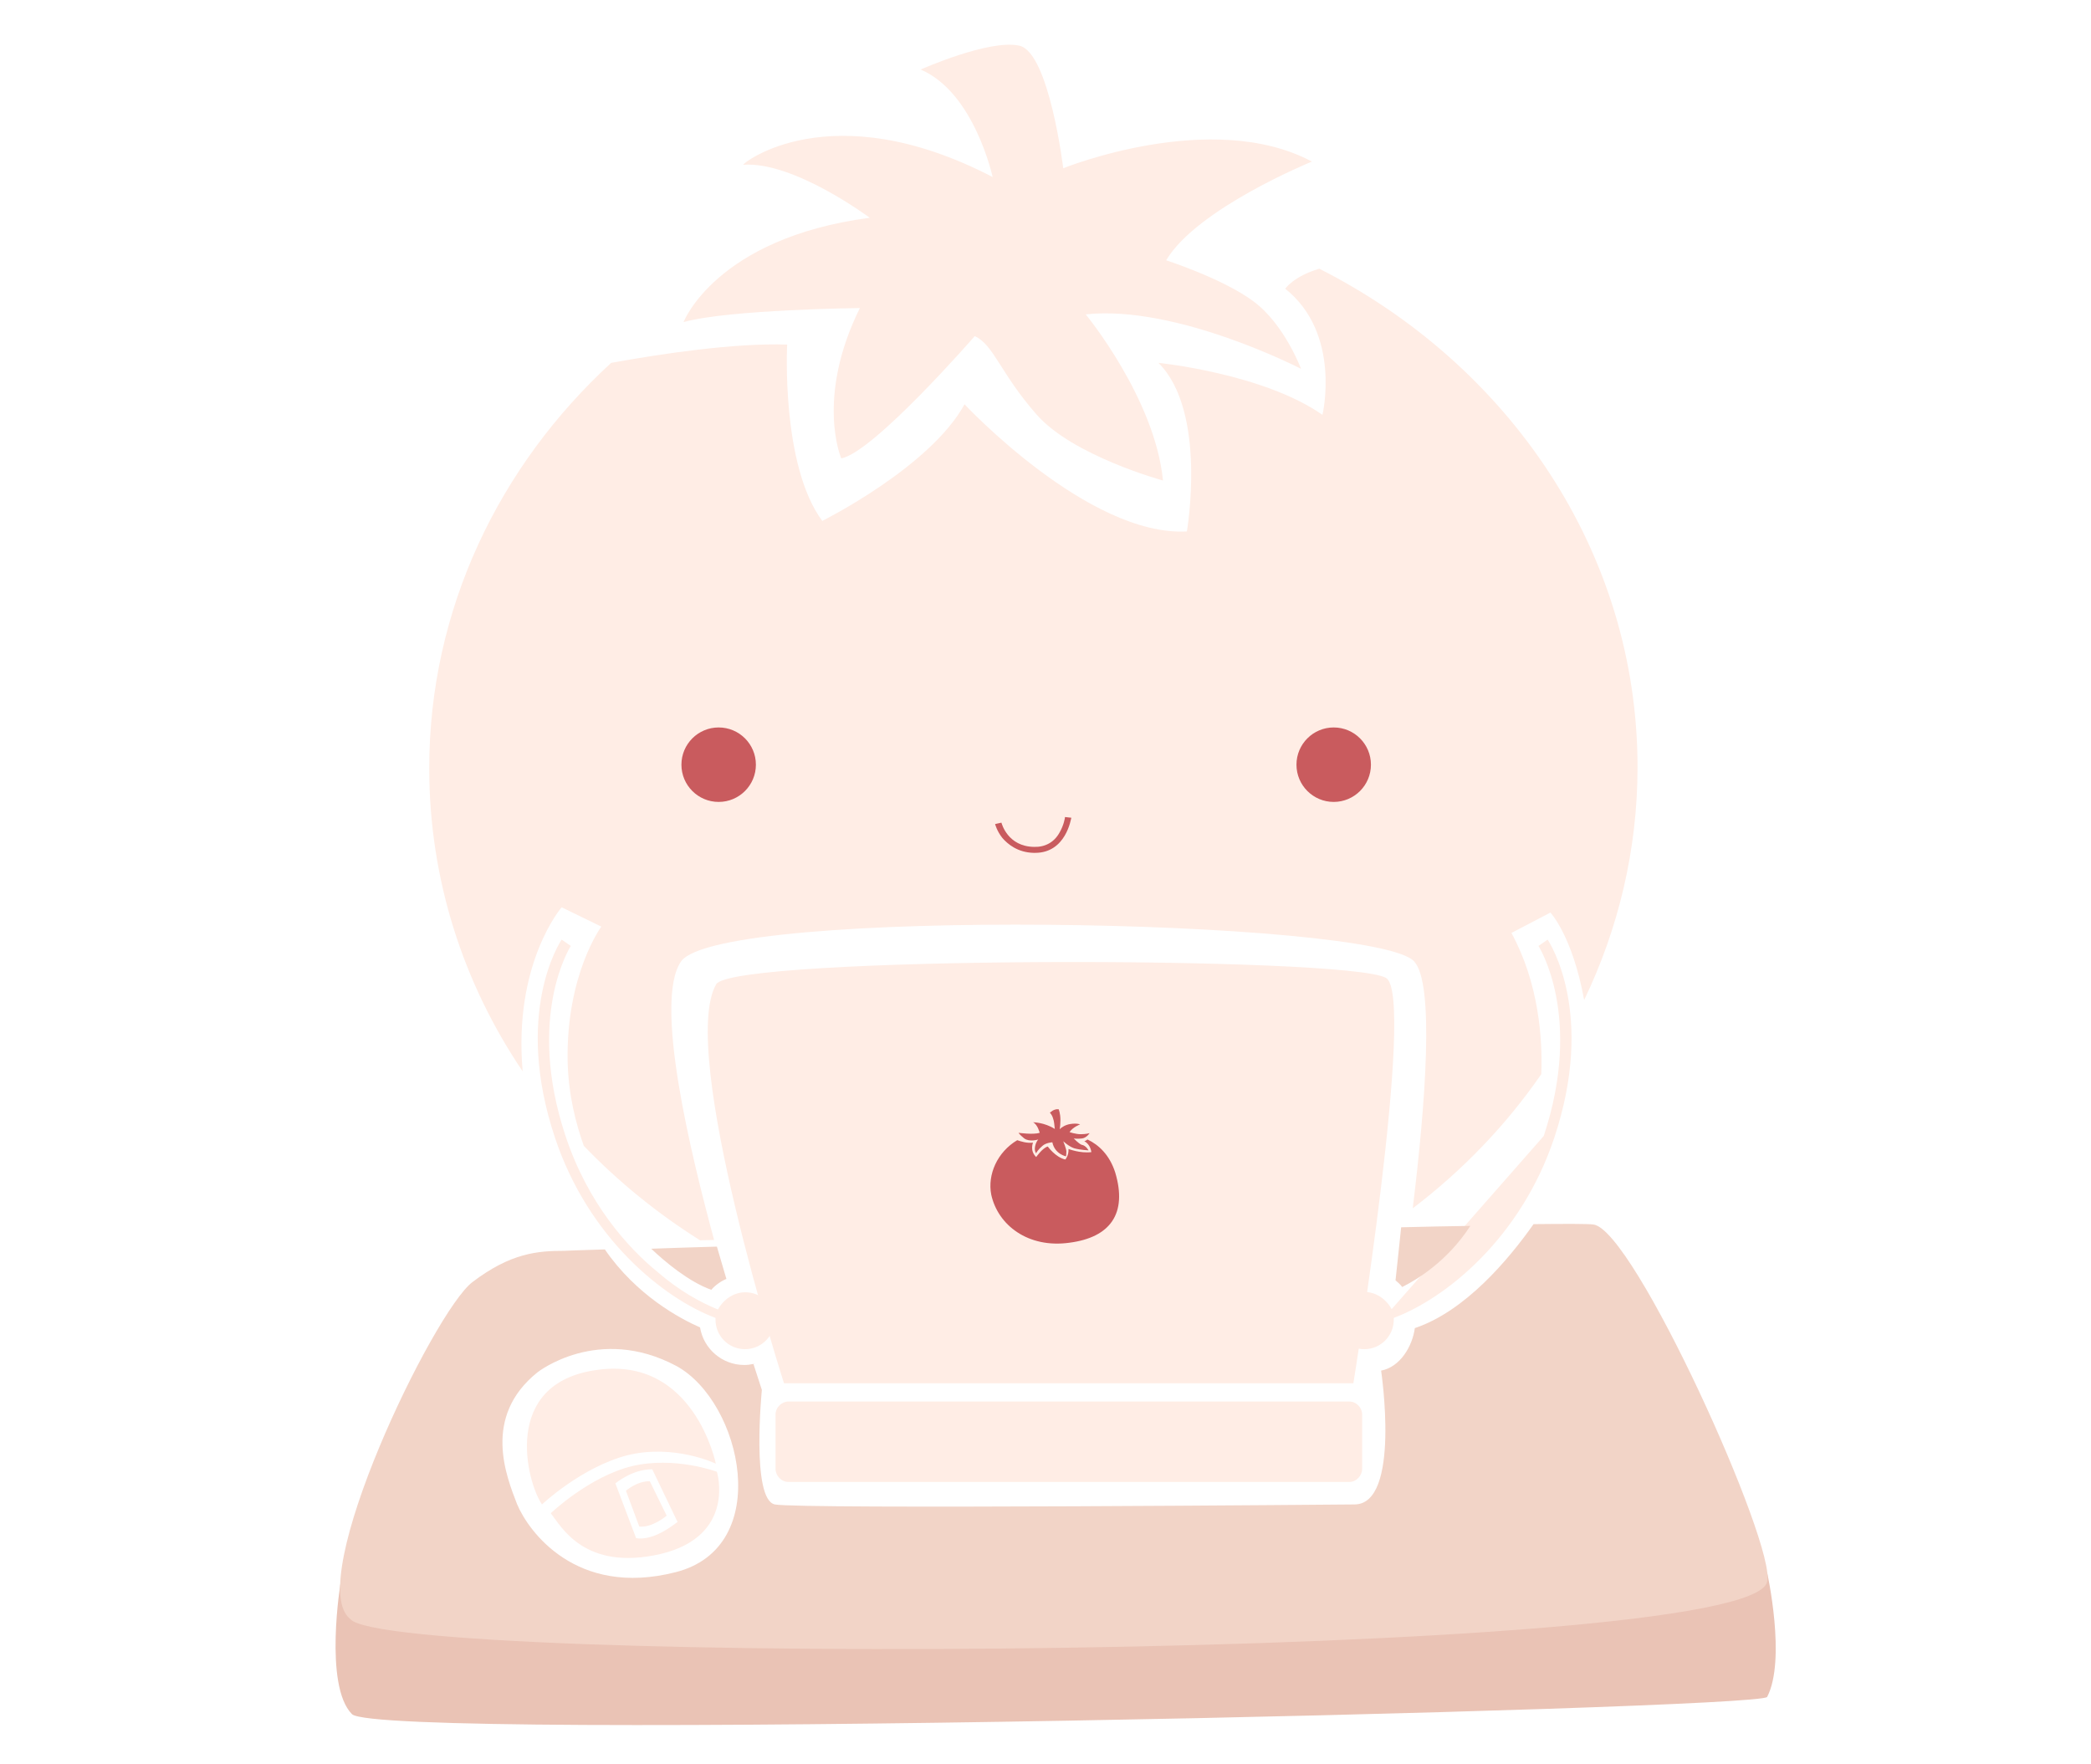
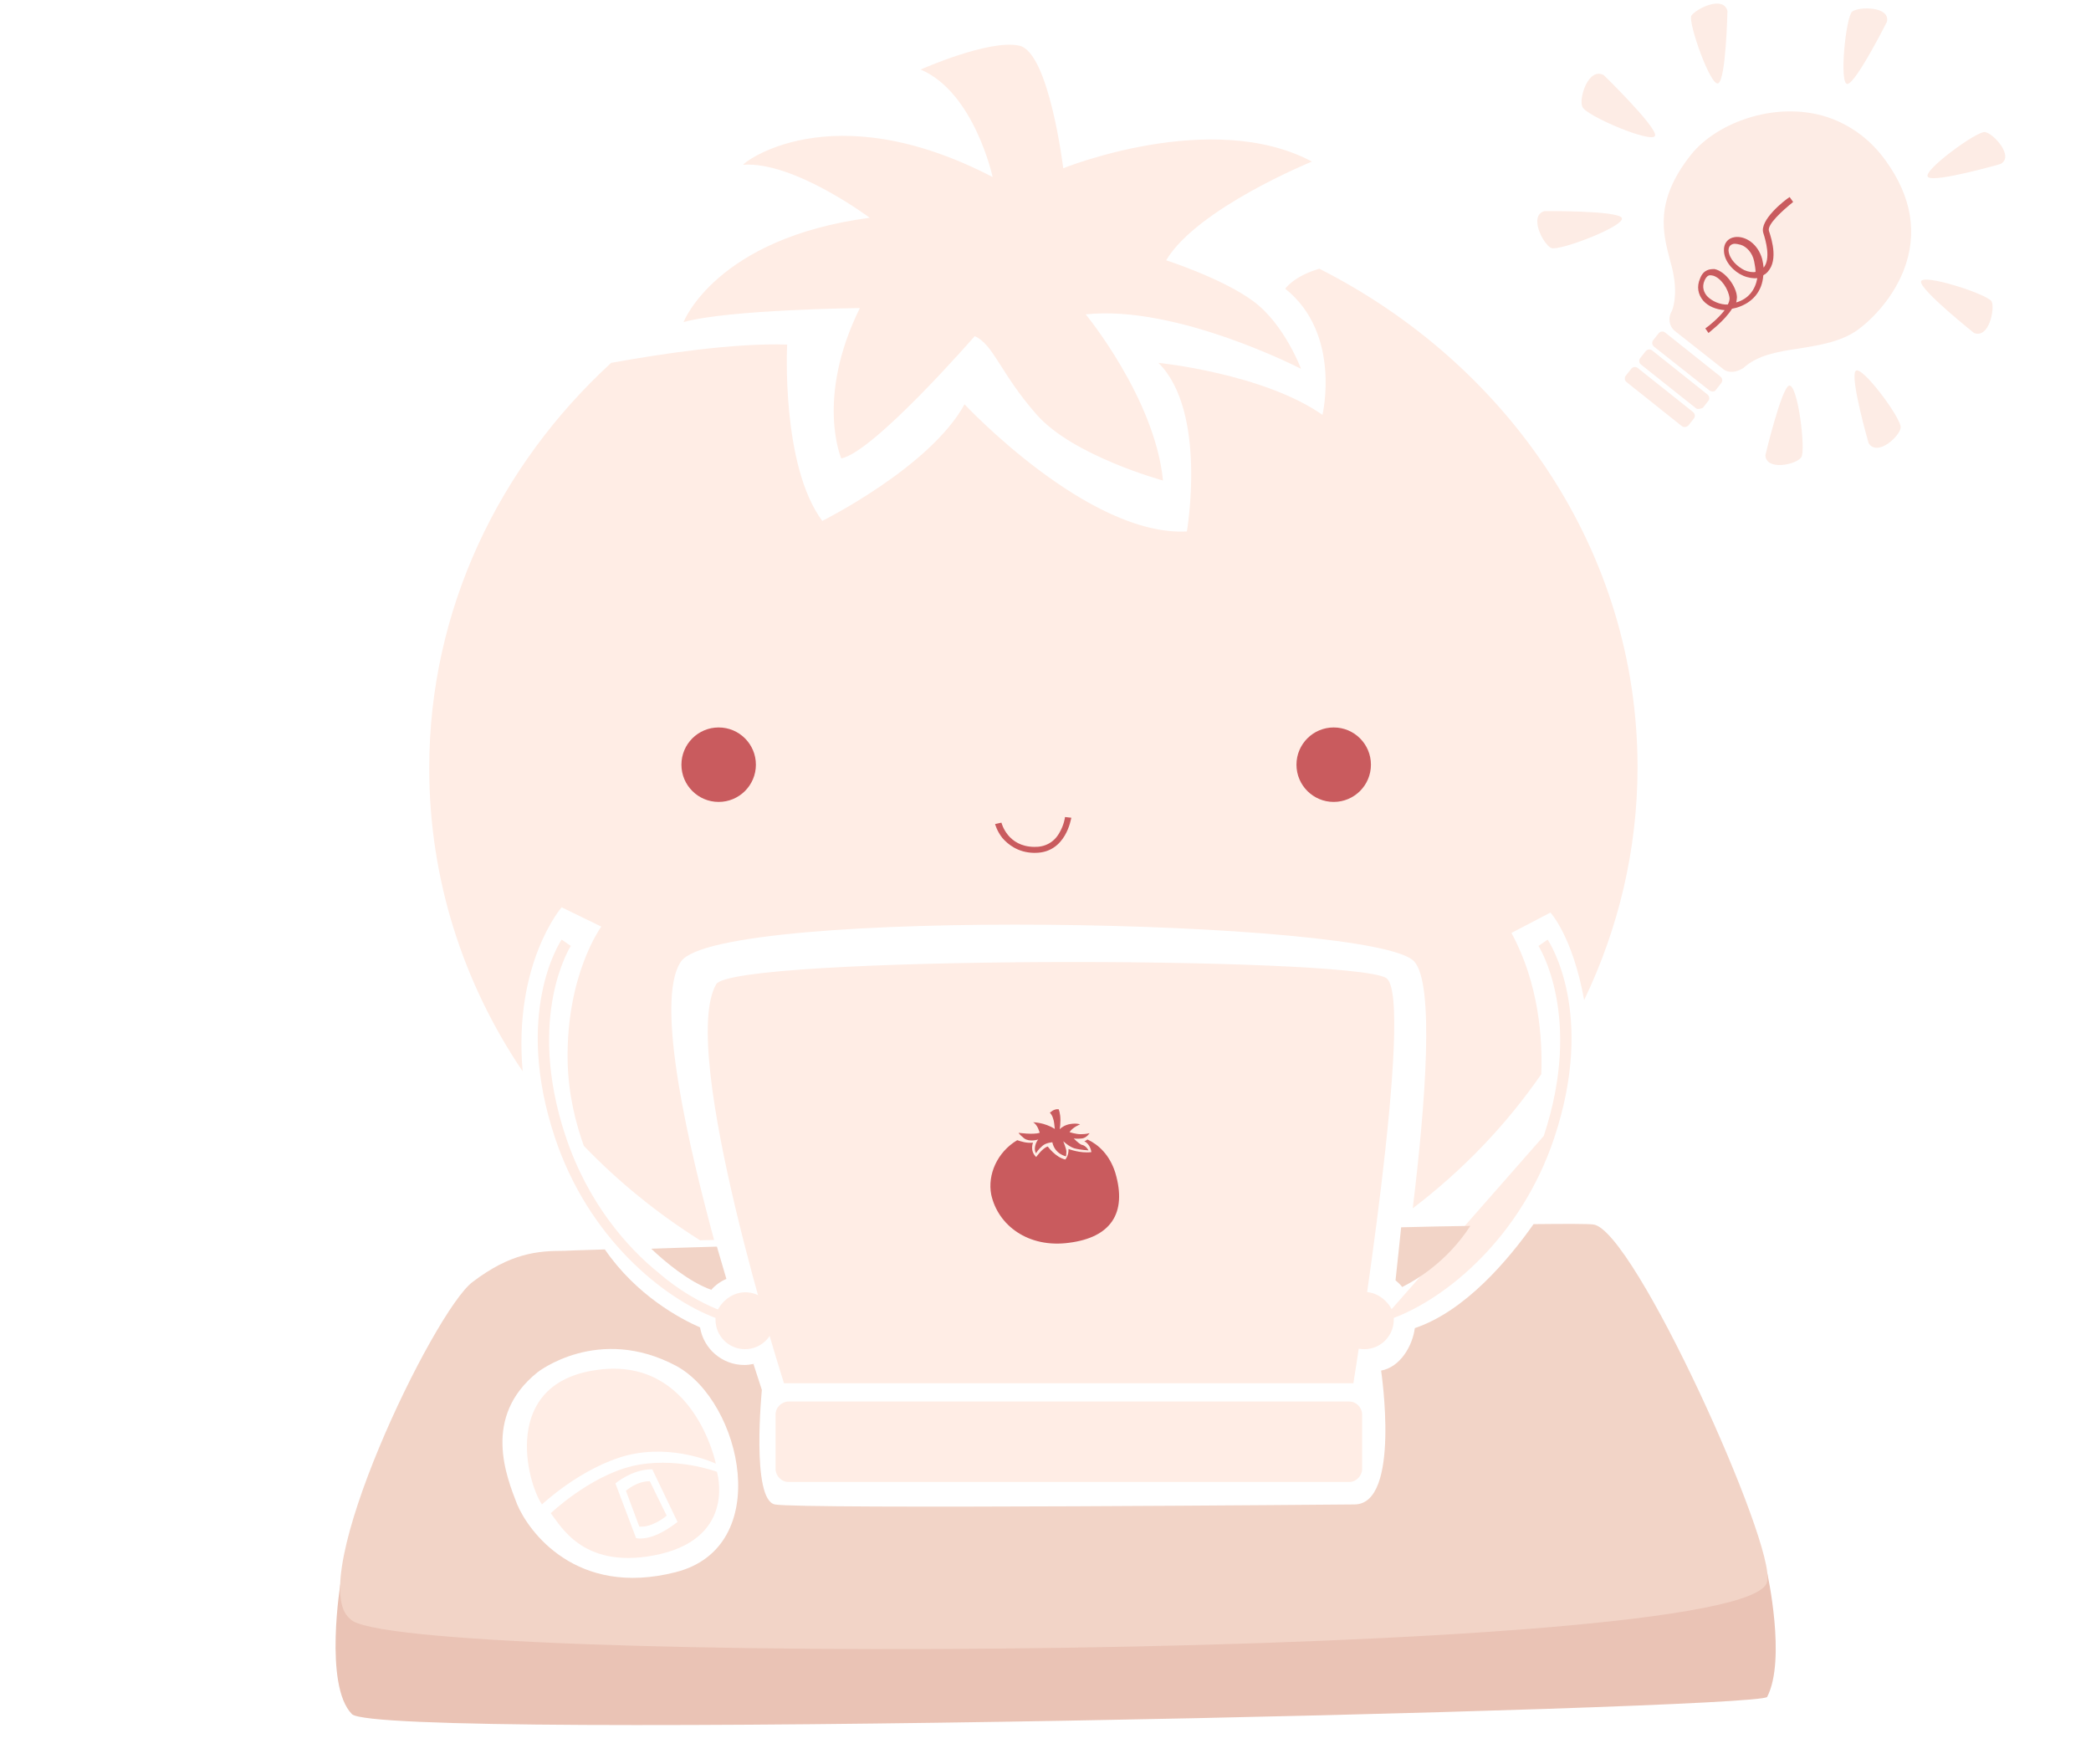
<svg xmlns="http://www.w3.org/2000/svg" version="1.1" id="Layer_1" x="0px" y="0px" viewBox="0 0 595.3 502.1" style="enable-background:new 0 0 595.3 502.1;" xml:space="preserve">
  <style type="text/css">
	.st0{fill:#EAC3B5;}
	.st1{fill:#F2D4C7;}
	.st2{fill:#FFEDE5;}
	.st3{fill:#C95B5E;}
+ 	.st4{fill:#FDECE5;}
</style>
  <g>
    <g>
      <g>
        <path class="st0" d="M97,450.3c0,0-4.9,29.5,3.2,37.7c7.9,7.9,400.9-1.3,402.9-4.9c5.5-10.6,0-35.4,0-35.4l-383.3,2.7L97,450.3     L97,450.3z" />
        <g>
          <path class="st1" d="M254.4,353.3C254.6,353.3,254.6,353.3,254.4,353.3C254.6,353.3,254.6,353.3,254.4,353.3z" />
          <path class="st1" d="M249.2,353.5c1.8-0.1,3.4-0.1,5.2-0.2C252.7,353.3,250.9,353.5,249.2,353.5z" />
          <path class="st1" d="M247.5,353.6c0.6,0,1.3,0,1.9-0.1C248.7,353.5,248.1,353.6,247.5,353.6z" />
          <path class="st1" d="M273.1,352.7c0.2,0,0.5,0,0.7,0C273.6,352.7,273.3,352.7,273.1,352.7z" />
          <path class="st1" d="M273.8,352.7c2.1-0.1,4-0.1,6.2-0.2C277.7,352.6,275.6,352.6,273.8,352.7z" />
          <path class="st1" d="M242.5,353.7c1.8-0.1,3.2-0.1,4.9-0.2C245.8,353.6,244,353.7,242.5,353.7z" />
          <path class="st1" d="M254.6,353.3c6-0.2,12.2-0.4,18.5-0.6C266.7,353,260.6,353.2,254.6,353.3z" />
          <path class="st1" d="M214.5,388.3c0.2-0.1,0.5-0.1,0.6-0.2C214.9,388.2,214.8,388.3,214.5,388.3z" />
          <path class="st1" d="M279.9,352.6c0.1,0,0.3,0,0.4,0C280.1,352.6,280,352.6,279.9,352.6z" />
          <path class="st1" d="M214.4,388.3L214.4,388.3L214.4,388.3C214.5,388.3,214.4,388.3,214.4,388.3z" />
          <path class="st1" d="M214.2,354.5c6.5-0.2,13.7-0.4,21-0.6C227.9,354.2,220.7,354.4,214.2,354.5z" />
          <path class="st1" d="M235.2,354c0.9,0,1.9-0.1,2.8-0.1C237,353.8,236.2,353.8,235.2,354z" />
          <path class="st1" d="M237.8,353.8c1,0,2.2-0.1,3.3-0.1C240.1,353.8,239.1,353.8,237.8,353.8z" />
          <path class="st1" d="M241.2,353.8c0.4,0,0.9,0,1.1,0C242.1,353.7,241.6,353.8,241.2,353.8z" />
          <path class="st1" d="M385.6,428.3c0,0-158.2,1.4-165,0c-6.8-1.4-3.7-32.6-3.7-32.6l-2.4-7.4c-0.9,0.2-1.8,0.3-2.6,0.3      c-6.3,0-11.6-4.6-12.6-10.7c-5.7-2.5-18.1-9.1-27.1-22.2c-7.4,0.2-11.6,0.4-11.6,0.4c-7.5,0-15.2,0.6-26.1,8.9      c-11,8.3-48.2,85.3-34.8,95.9c10.7,13.4,398.8,12,403.4-10.6c2.7-10.2-37.9-100.4-49.5-101.7c-1.5-0.2-7.7-0.2-17-0.1      c-7.2,10.2-19.5,24.8-33.8,29.6c-0.7,5.2-4.2,11.1-9.6,12.1C393.2,390.3,398.9,428.3,385.6,428.3z M192.3,447.6      c-28.3,7.2-41.9-11.7-45.1-19.4c-3-7.8-10-24.8,5.8-37.5c0,0,17.3-13.7,39.6-1.8C211.2,399.1,220.5,440.5,192.3,447.6z" />
          <path class="st1" d="M387.8,349.6c0.1,0,0.1,0,0.2,0C388,349.6,388,349.6,387.8,349.6z" />
          <path class="st1" d="M312.8,351.6c0.1,0,0.1,0,0.2,0H312.8z" />
          <path class="st1" d="M313,351.6c4.3-0.1,8.6-0.2,12.8-0.4C321.6,351.4,317.4,351.5,313,351.6z" />
          <path class="st1" d="M325.8,351.2c0.1,0,0.3,0,0.4,0C326.1,351.2,325.9,351.2,325.8,351.2z" />
          <path class="st1" d="M280.3,352.6c10.7-0.3,21.6-0.6,32.6-0.9C301.9,352,291.1,352.3,280.3,352.6z" />
          <path class="st1" d="M358.3,350.4c10.3-0.3,20.4-0.6,29.6-0.9C378.5,349.9,368.6,350.1,358.3,350.4z" />
          <path class="st1" d="M358.1,350.4C358.1,350.4,358.3,350.4,358.1,350.4C358.3,350.4,358.1,350.4,358.1,350.4z" />
          <path class="st1" d="M326.2,351.2c10.8-0.3,21.6-0.6,31.9-0.9C347.8,350.7,337.1,350.9,326.2,351.2z" />
        </g>
        <g>
          <path class="st2" d="M375.6,76.5c-7.4,2.2-9.7,5.7-9.7,5.7c16.1,12.8,10.6,35.9,10.6,35.9c-16.9-11.8-46.7-14.8-46.7-14.8      c14,13.9,8.1,48,8.1,48c-28.1,1.5-63.3-36.2-63.3-36.2c-9.8,17.9-40.5,33.2-40.5,33.2c-11.8-15.9-10-50.2-10-50.2      c-15.1-0.5-35.7,2.6-50.1,5.2c-31.9,29.3-51.8,70.2-51.8,115.4c0,31.7,9.7,61.3,26.6,86.3c-2.7-30.8,11.1-46.7,11.1-46.7      l11.3,5.5c0,0-10,13.5-9.6,38.2c0.2,9.8,2.4,18,4.6,24.2c9.8,10.2,21,19.3,33.1,26.9l4-0.1c-6.5-24-17.3-67.9-9.4-79.3      c11.1-15.6,197.6-12.2,208.7,0c5.8,6.3,3.3,40-0.4,70.3c14.2-10.8,26.6-23.7,36.6-38.2c0.4-10-0.7-25.9-8.5-40.2l11.1-5.8      c0,0,6.3,6.7,9.6,24.9c9.7-20.2,15.2-42.7,15.2-66.3C466.2,157,429.5,103.8,375.6,76.5z" />
          <path class="st2" d="M282.6,50.4c0,0-5.2-24.1-20.5-30.6c0,0,19.5-8.7,28.1-6.8c8.5,1.9,12.5,34.9,12.5,34.9S345,30.8,373.5,46      c0,0-32.7,13.3-41.5,28.1c0,0,16.4,5.3,25,11.8c8.7,6.5,13.4,19.1,13.4,19.1S335,86.7,309.1,89.5c0,0,19.7,23.9,22,47.3      c0,0-25.7-7-36-18.8c-10.3-11.7-12.2-19.9-17.6-22.3c0,0-28.8,33.1-38,34.8c0,0-7.4-17.1,5.3-42.8c0,0-37.3,0.4-50.2,4      c0,0,9.2-23.9,53-29.7c0,0-21.5-16.1-36-15.1C211,46.8,236.2,26.3,282.6,50.4z" />
          <circle class="st3" cx="379.7" cy="217.7" r="10.6" />
          <circle class="st3" cx="204.6" cy="217.7" r="10.6" />
          <g>
            <path class="st3" d="M294.7,242.8c-0.1,0-0.2,0-0.4,0c-4.6-0.1-7.4-2.5-8.9-4.2c-1.6-2-2.1-4-2.1-4l1.8-0.4       c0.1,0.3,1.8,6.8,9.3,6.9c3.1,0.1,5.7-1.3,7.2-4c1.3-2.2,1.6-4.3,1.6-4.5l1.8,0.2C304.9,233.1,303.5,242.8,294.7,242.8z" />
          </g>
          <path class="st2" d="M212.2,367.9c-3.3,0-6.2,2-7.8,4.9c-5-2-11.1-5.4-17.1-10.6c-8.5-6.9-19.9-19.5-26.3-38.8      c-11.3-34.1,1.4-53.9,1.5-54.1l-2.6-1.8c-0.6,0.9-13.7,21-1.9,56.4c9.5,28.5,30.8,45.7,45.7,51.3c0,0.2,0,0.4,0,0.5      c0,4.6,3.7,8.4,8.4,8.4c4.6,0,8.4-3.7,8.4-8.4C220.6,371.7,216.8,367.9,212.2,367.9z" />
          <path class="st2" d="M439.5,323.4c11.3-34.1-1.4-53.9-1.5-54.1l2.6-1.8c0.6,0.9,13.7,21,1.9,56.4c-9.5,28.5-30.8,45.7-45.7,51.3      c0,0.2,0,0.4,0,0.5c0,4.6-3.7,8.4-8.4,8.4s-8.4-3.7-8.4-8.4c-0.1-4.1,3.8-7.9,8.4-7.9c3.3,0,6.2,2,7.8,4.9" />
        </g>
        <g>
          <path class="st2" d="M384.2,421.9H224.5c-2.1,0-3.7-1.8-3.7-3.7v-15.5c0-2.1,1.8-3.7,3.7-3.7h159.6c2.1,0,3.7,1.8,3.7,3.7v15.5      C387.8,420.1,386.1,421.9,384.2,421.9z" />
          <path class="st2" d="M385.3,393.8H223.2c0,0-30.3-94.6-19.3-113.6c4.7-8.1,179.6-8.1,190.7-1.8      C403.2,283.5,385.3,393.8,385.3,393.8z" />
          <g>
            <path class="st3" d="M307.9,325.9c-0.9-0.4-2.2-1.8-2.2-1.8s0.9,0.2,2.4,0c1.3-0.2,2.1-1.5,2.1-1.5s-1,0.3-2.5,0.3       s-3.2-0.6-3.2-0.6c0.9-1.4,3-2.2,3-2.2s-0.9-0.4-2.8-0.1c-1.3,0.2-2.5,0.9-3,1.5c0.1-0.6,0.2-1.6,0.2-2.6c0-2-0.5-3.1-0.5-3.1       c-1.4-0.2-2.5,1-2.5,1s0.6,0.5,0.9,1.6c0.3,0.7,0.4,2.1,0.5,3c-3-1.9-6.2-1.9-6.2-1.9c1.3,0.6,1.9,3,1.9,3c-1.9,0.6-6,0-6,0       s0.1,0.4,1.6,1.6c1.5,1.1,4,0.3,4,0.3s-0.6,0.5-0.9,1.9s0.3,2.1,0.3,2c0-0.1,0.6-1.1,1.8-2.1c1-0.9,2.8-1,2.8-1       c0.7,3.4,3.9,4,3.9,4s0.1-0.7,0.1-1.4c0-0.7-0.9-2.9-0.9-2.9s1.6,1.5,3.1,2c1.8,0.5,4.1,0.6,4.1,0.6S309.2,326.1,307.9,325.9z" />
            <path class="st3" d="M317.5,333.8c-1.6-5-4.7-7.9-7.9-9.4c-0.5,0.4-0.9,0.5-0.9,0.5c1.8,0.9,2,3.1,2,3.1       c-3.2,0.4-6.5-0.9-6.5-0.9c0.1,1.9-0.9,3-0.9,3c-2.8-0.6-5-3.7-5-3.7c-1.5,0.4-3.3,3-3.3,3c-1.9-1.8-0.9-4.1-0.9-4.1       c-1.8,0.2-3.3-0.3-4.5-0.7c-5.7,3.4-8.5,9.8-7.4,15.5c1.9,8.7,10.5,15.3,22.2,13.7C316.1,352.3,321,345.5,317.5,333.8z" />
          </g>
        </g>
        <path class="st2" d="M204.1,419c0,0-12-4.5-24.2-1.6c-12.2,3-23.1,13.4-23.1,13.4c3,3.8,9.6,16.6,31.3,11.6     C209.7,437.2,204.1,419,204.1,419z M181.1,437.9l-5.9-15.6c0,0,4.9-4.1,10.5-4l7.2,15C192.7,433.3,186.5,438.8,181.1,437.9z" />
        <path class="st2" d="M154.3,428.3c0,0,11.2-10.6,24.3-14c13.4-3.3,25.2,2.4,25.2,2.4s-6.2-30.6-33.8-26.7     C142.5,393.7,150,422.1,154.3,428.3z" />
        <path class="st2" d="M178.2,424.4c0,0,3.2-2.8,6.8-2.7l4.8,9.8c0,0-4.1,3.5-7.8,3.1L178.2,424.4z" />
      </g>
      <path class="st1" d="M398.9,349.4c-0.4,4.1-1,9.4-1.6,15.1l0,0c0.7,0.6,1.3,1.1,1.9,1.9c4-2,12.8-7.2,19.4-17.4    C412.7,349.1,405.9,349.2,398.9,349.4L398.9,349.4z" />
      <path class="st1" d="M204.1,354.9c-6.8,0.2-13.3,0.4-18.7,0.6c4,3.8,10.7,9.4,17.1,11.7c1.1-1.3,2.8-2.5,4.3-3.1l0,0L204.1,354.9z    " />
    </g>
  </g>
+   <g>
+     <g>
+       <path class="st4" d="M476.6,91.8l15.7,12.6c0,0,9.6-5.4,14.2-5.7c4.5-0.3,19.9-3.6,26-9.6c6.2-6,10.6-19.9,9-29    s-10.9-27.5-33.9-27.5c-23,0-32.5,23.7-32.5,27.5c0,3.9,2.8,18.7,3.4,21.1C479.3,83.7,476.6,91.8,476.6,91.8z" />
+       <path class="st4" d="M486.6,111.1l-15.7-12.4c-0.6-0.5-0.7-1.3-0.2-1.9l1.5-1.9c0.5-0.6,1.3-0.7,1.9-0.2l15.7,12.5    c0.6,0.5,0.7,1.3,0.2,1.9l-1.5,1.9C488.2,111.6,487.2,111.6,486.6,111.1z" />
+       <g>
+         <path class="st4" d="M491.5,105.6c-0.4-0.2-0.7-0.3-1-0.6l-13.7-10.8c-1.6-1.3-2-3.7-0.9-5.5c0.3-0.6,1.8-4.5,0.4-11.2     c-0.2-1.1-0.6-2.5-0.9-3.6c-1.9-7.4-4.5-16.5,5.9-29.7c7.5-9.6,25.5-16.1,40.5-10.3c6,2.4,11,6.2,15.1,11.9     c7.4,10.3,9.1,20.7,5.1,31.1c-3.6,9.2-10.5,15.1-12.7,16.7c-4.7,3.6-10.9,4.6-17,5.6c-6.2,0.9-12,1.9-16,5.6     C494.8,105.7,493.1,106.2,491.5,105.6z M520.4,36.6c-13.7-5.2-30.3,0.6-37,9.4c-9.4,12.1-7.2,20.1-5.4,27.1     c0.3,1.3,0.7,2.6,0.9,3.7c1.8,8.5-0.6,13.2-0.7,13.3l-0.1,0.2c-0.3,0.5-0.3,1,0.2,1.4l13.7,10.8c0.5,0.3,1,0.3,1.4-0.2l0.1-0.2     c4.6-4.4,11.2-5.4,17.6-6.3c5.6-0.9,11.6-1.9,15.6-5c2.6-1.9,24.1-19.6,7-43.7C530.6,42.3,525.9,38.8,520.4,36.6z" />
+       </g>
+       <path class="st4" d="M482.8,116.2l-15.6-12.4c-0.6-0.5-0.7-1.3-0.2-1.9l1.5-1.9c0.5-0.6,1.3-0.7,1.9-0.2l15.7,12.5    c0.6,0.5,0.7,1.3,0.2,1.9l-1.5,1.9C484.2,116.4,483.2,116.6,482.8,116.2z" />
+       <path class="st4" d="M478.8,121.3l-15.7-12.5c-0.6-0.5-0.7-1.3-0.2-1.9l1.5-1.9c0.5-0.6,1.3-0.7,1.9-0.2l15.7,12.5    c0.6,0.5,0.7,1.3,0.2,1.9l-1.5,1.9C480.1,121.7,479.3,121.7,478.8,121.3z" />
+       <g>
+         <path class="st3" d="M486.4,94.8l-0.9-1.3c1.3-0.9,3.9-3.1,5.5-5.2c-2.5-0.2-4.7-1.1-6.1-2.7c-1.5-1.8-1.9-4-0.9-6.3     c1-2.7,3-2.7,4.1-2.7c3.1,0.6,6.3,5,6.4,8c0,0.5-0.1,0.9-0.2,1.5c3.5-1,5.4-3.6,6-6.9c-1.1,0.1-2.6-0.1-4-0.7     c-2.6-1.1-5.4-3.9-5.5-7.1c-0.1-2,1-3.6,3.1-3.9c3-0.4,6.6,1.9,7.8,6.3c0.2,0.9,0.3,1.5,0.4,2.4c2.1-2.6,0.6-7.7-0.1-9.9     c-1.1-3.6,5.9-9.2,7.5-10.2l1,1.4c-3.1,2.5-7.4,6.4-6.9,8.2c0.9,2.7,2.9,9.2-1,12.3c-0.2,0.1-0.4,0.2-0.6,0.4     c-0.3,4.5-3,7.8-7.6,9.2c-0.4,0.1-0.9,0.2-1.3,0.3C491,91.3,486.9,94.3,486.4,94.8z M487.8,78.5c-0.2,0-0.3-0.1-0.5-0.1     c-0.6-0.1-1.3-0.1-2,1.4c-0.9,2-0.1,3.6,0.7,4.5c1.3,1.4,3.7,2.5,5.9,2.4c0.3-0.6,0.5-1.1,0.5-1.8     C492.1,82.3,490,79.2,487.8,78.5z M495.6,69.7c-0.7-0.2-1.3-0.3-1.9-0.3c-0.7,0.1-1.6,0.5-1.6,1.9c0.2,2.5,2.5,4.6,4.5,5.6     c1.1,0.5,2.5,0.7,3.2,0.5c0-0.9-0.2-1.9-0.4-3C498.9,71.9,497.2,70.2,495.6,69.7z" />
+       </g>
+     </g>
+   </g>
+   <g>
+     <path class="st4" d="M439.7,60.1c0,0,20.6-0.2,22,1.9c1.4,2.2-17.8,9.6-20.1,8.6C439.4,69.6,435.1,61.4,439.7,60.1z" />
+     <path class="st4" d="M456.6,21.4c0,0,15.1,14.7,14.6,17.2s-19.9-5.7-20.7-8.2C449.4,28.1,452.2,19,456.6,21.4z" />
+     <path class="st4" d="M491.8,3.1c0,0-0.4,19.4-2.6,20.6c-2.1,1.3-8.6-17.1-7.7-19.2C482.8,2.5,490.6-1.4,491.8,3.1z" />
+     <path class="st4" d="M569.5,46.7c0,0-18.8,5.4-20.6,3.7c-1.9-1.6,14-13.2,16.2-12.8C567.5,37.9,573.6,44.6,569.5,46.7z" />
+     <path class="st4" d="M562,94.8c0,0-15.2-12.1-15.1-14.6c0.2-2.5,18.8,3.5,20.1,5.6C568,87.8,566.3,96.5,562,94.8z" />
+     <path class="st4" d="M532,126.2c0,0-5.4-18.7-3.7-20.6c1.6-1.9,13.3,13.8,12.8,16.2C540.9,124.1,534.6,130.1,532,126.2z" />
+     <path class="st4" d="M502.6,129.6c0,0,4.5-18.9,6.7-19.8c2.5-0.9,4.9,18.6,3.5,20.4C511.4,132.3,502.8,134.1,502.6,129.6z" />
+     <path class="st4" d="M537.2,6.2c0,0-8.7,17.3-11.2,17.7s-0.5-19.1,1.3-20.6C529.3,1.8,538.2,1.8,537.2,6.2z" />
+   </g>
</svg>
